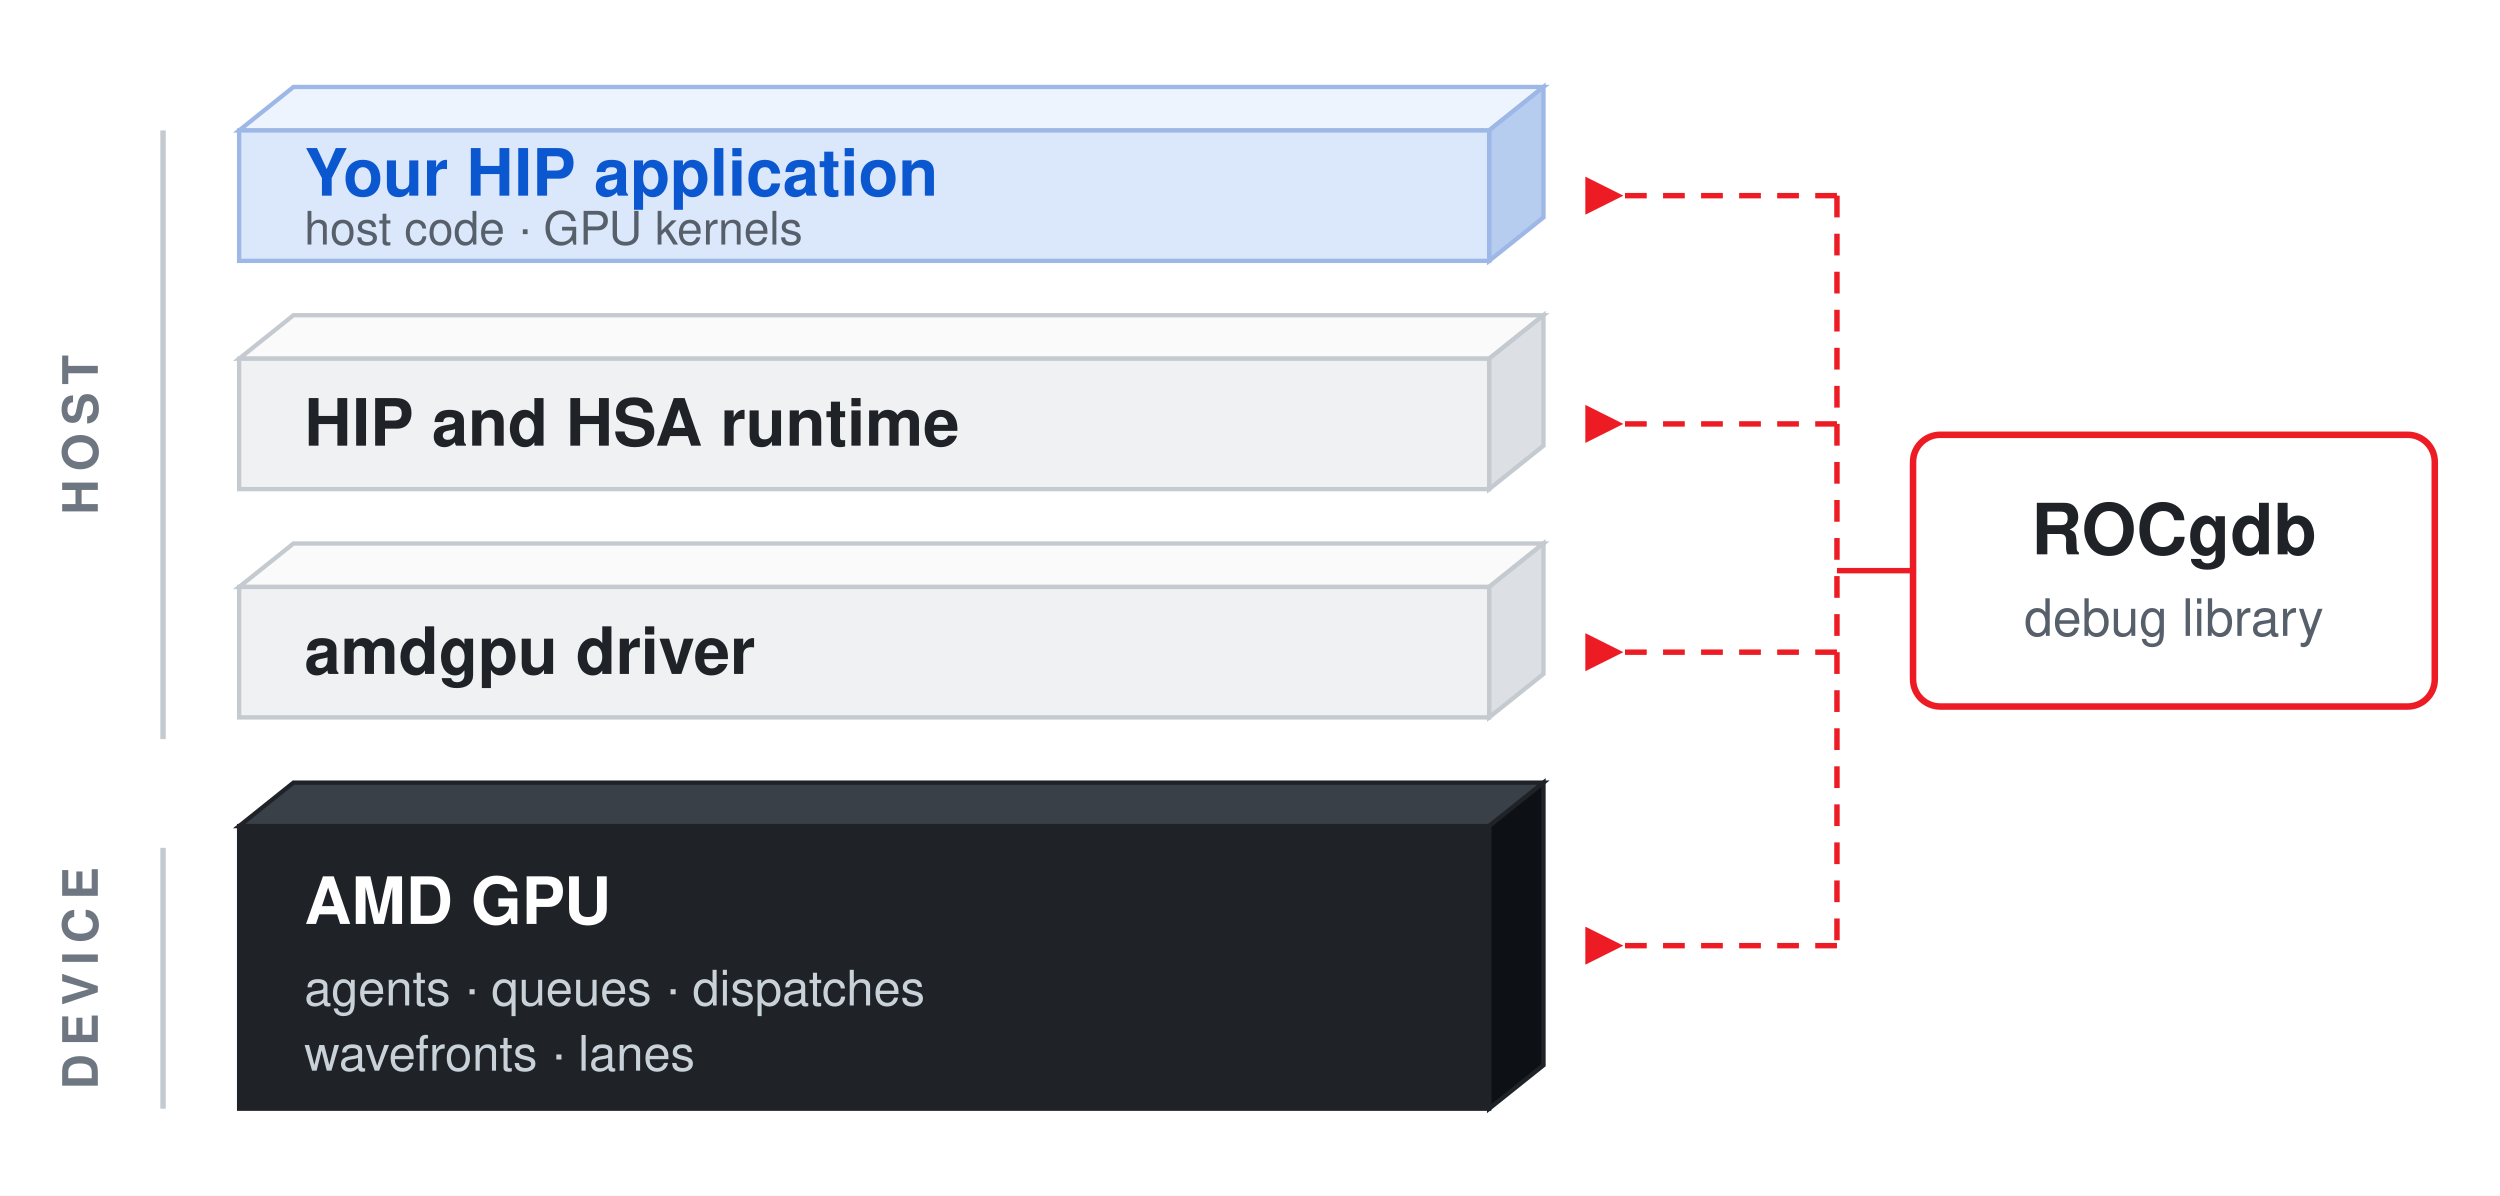
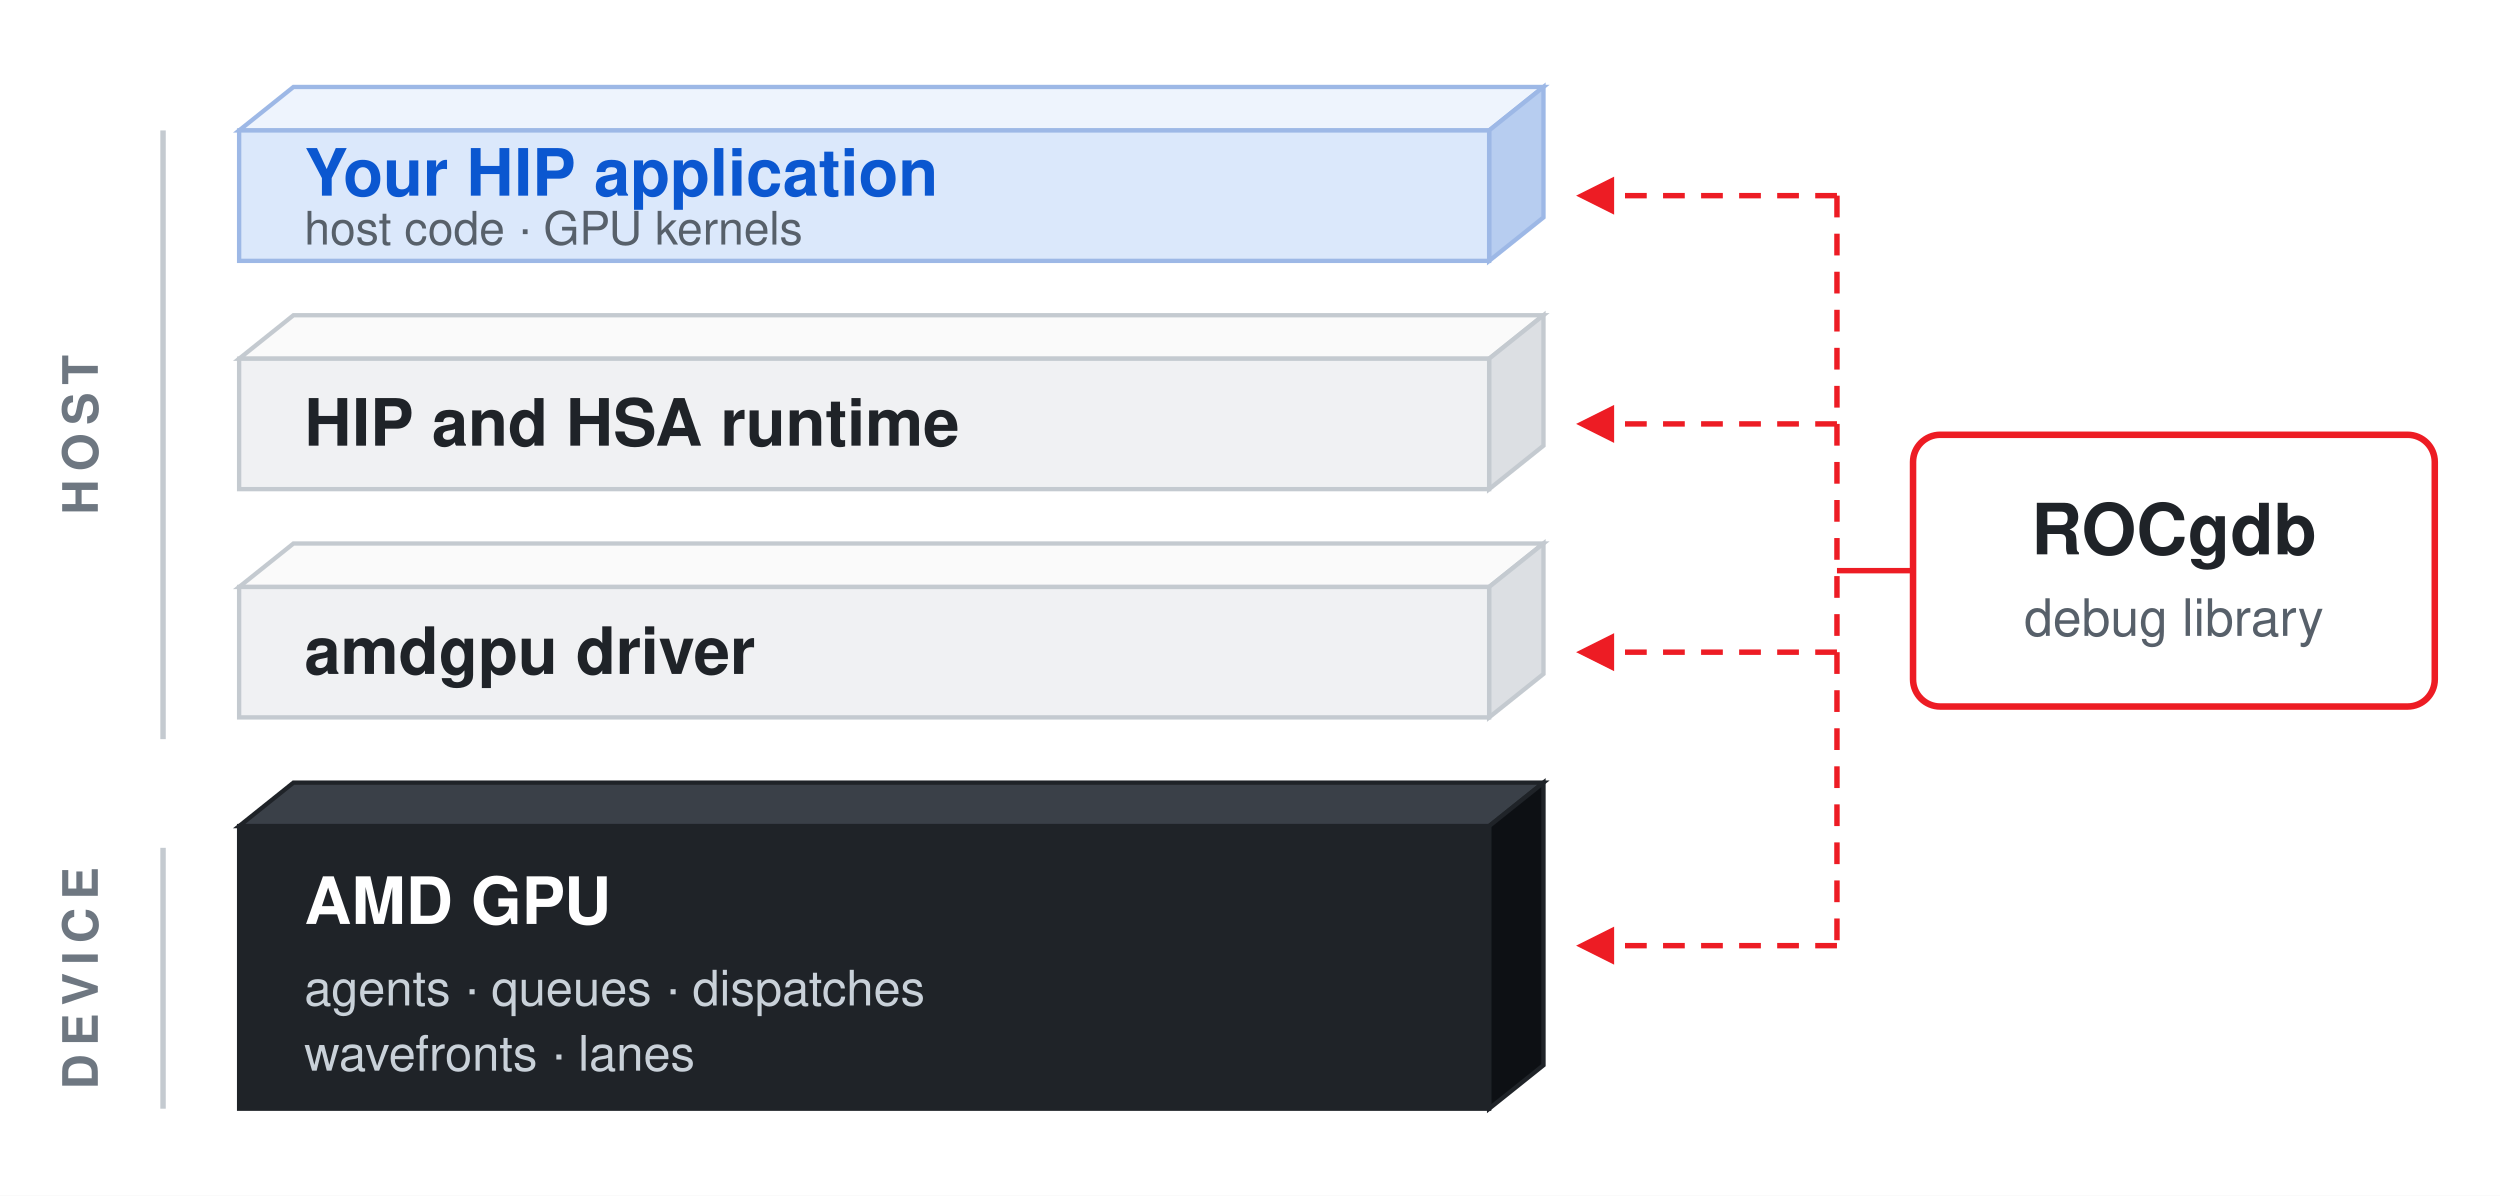
<svg xmlns="http://www.w3.org/2000/svg" viewBox="0 0 460 220" font-family="Helvetica, Arial, sans-serif" role="img" aria-labelledby="t d">
  <defs>
-     <marker id="arrow" viewBox="0 0 10 10" refX="1" refY="5" markerWidth="7" markerHeight="7" orient="auto">
-       <path d="M10 0 L0 5 L10 10 z" fill="#ed1c24" />
+     <marker id="arrow" viewBox="0 0 10 10" refX="10" refY="5" markerWidth="7" markerHeight="7" orient="auto">
+       <path d="M0 0 L10 5 L0 10 z" fill="#ed1c24" />
    </marker>
  </defs>
  <rect width="460" height="220" fill="#ffffff" />
  <g fill="none" stroke="#c4cad0" stroke-width="1">
    <path d="M30 24 V136" />
    <path d="M30 156 V204" />
  </g>
  <g font-size="9" font-weight="700" letter-spacing="1.5" fill="#6e7781" text-anchor="middle">
    <text transform="translate(18 80) rotate(-90)">HOST</text>
    <text transform="translate(18 180) rotate(-90)">DEVICE</text>
  </g>
  <polygon points="44,24 54,16 284,16 274,24" fill="#eef4fd" stroke="#9db8e6" stroke-width="0.8" />
  <polygon points="274,24 284,16 284,40 274,48" fill="#b7cdf0" stroke="#9db8e6" stroke-width="0.8" />
  <rect x="44" y="24" width="230" height="24" fill="#dbe8fb" stroke="#9db8e6" stroke-width="0.8" />
  <text x="56" y="36" font-size="12" font-weight="700" fill="#0b57d0">Your HIP application</text>
  <text x="56" y="45" font-size="8.5" fill="#57606a">host code · GPU kernels</text>
  <polygon points="44,66 54,58 284,58 274,66" fill="#fafafa" stroke="#c4cad0" stroke-width="0.8" />
  <polygon points="274,66 284,58 284,82 274,90" fill="#dcdfe3" stroke="#c4cad0" stroke-width="0.8" />
  <rect x="44" y="66" width="230" height="24" fill="#f0f1f3" stroke="#c4cad0" stroke-width="0.8" />
  <text x="56" y="82" font-size="12" font-weight="700" fill="#1f2328">HIP and HSA runtime</text>
  <polygon points="44,108 54,100 284,100 274,108" fill="#fafafa" stroke="#c4cad0" stroke-width="0.8" />
  <polygon points="274,108 284,100 284,124 274,132" fill="#dcdfe3" stroke="#c4cad0" stroke-width="0.8" />
  <rect x="44" y="108" width="230" height="24" fill="#f0f1f3" stroke="#c4cad0" stroke-width="0.8" />
  <text x="56" y="124" font-size="12" font-weight="700" fill="#1f2328">amdgpu driver</text>
  <polygon points="44,152 54,144 284,144 274,152" fill="#3a4048" stroke="#1f2328" stroke-width="0.8" />
  <polygon points="274,152 284,144 284,196 274,204" fill="#0d1014" stroke="#1f2328" stroke-width="0.8" />
  <rect x="44" y="152" width="230" height="52" fill="#1f2328" stroke="#1f2328" stroke-width="0.8" />
  <text x="56" y="170" font-size="12" font-weight="700" fill="#ffffff">AMD GPU</text>
  <text x="56" y="185" font-size="9" fill="#c9d1d9">agents · queues · dispatches</text>
  <text x="56" y="197" font-size="9" fill="#c9d1d9">wavefronts · lanes</text>
  <g stroke="#ed1c24" stroke-width="1" stroke-dasharray="4 3" fill="none">
-     <path d="M338 36 H298" marker-end="url(#arrow)" />
-     <path d="M338 78 H298" marker-end="url(#arrow)" />
-     <path d="M338 120 H298" marker-end="url(#arrow)" />
-     <path d="M338 174 H298" marker-end="url(#arrow)" />
+     <path d="M338 36 H290" marker-end="url(#arrow)" />
+     <path d="M338 78 H290" marker-end="url(#arrow)" />
+     <path d="M338 120 H290" marker-end="url(#arrow)" />
+     <path d="M338 174 H290" marker-end="url(#arrow)" />
  </g>
  <path d="M338 36 V174" stroke="#ed1c24" stroke-width="1" stroke-dasharray="4 3" fill="none" />
  <path d="M338 105 H352" stroke="#ed1c24" stroke-width="1" fill="none" />
  <rect x="352" y="80" width="96" height="50" rx="5" fill="#ffffff" stroke="#ed1c24" stroke-width="1.2" />
  <text x="400" y="102" font-size="13" font-weight="700" fill="#1f2328" text-anchor="middle">ROCgdb</text>
  <text x="400" y="117" font-size="9.5" fill="#57606a" text-anchor="middle">debug library</text>
</svg>
